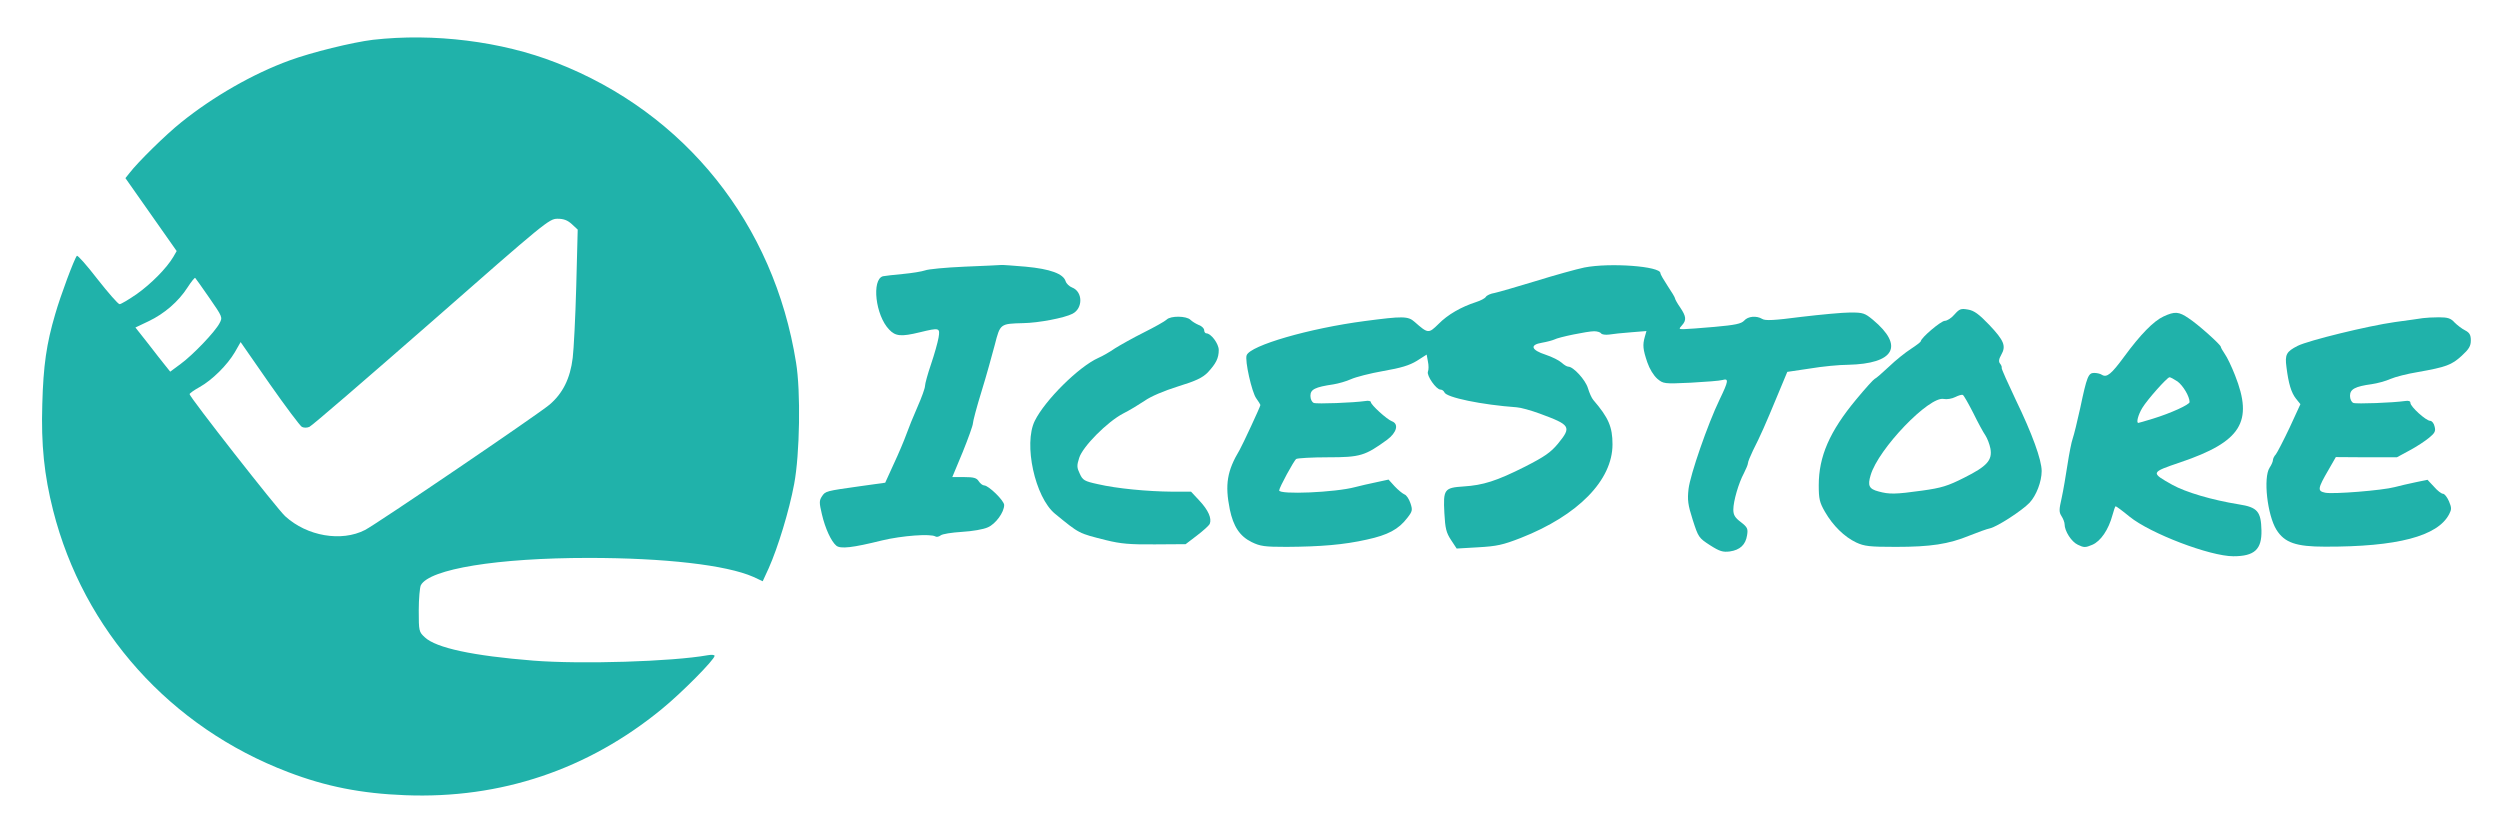
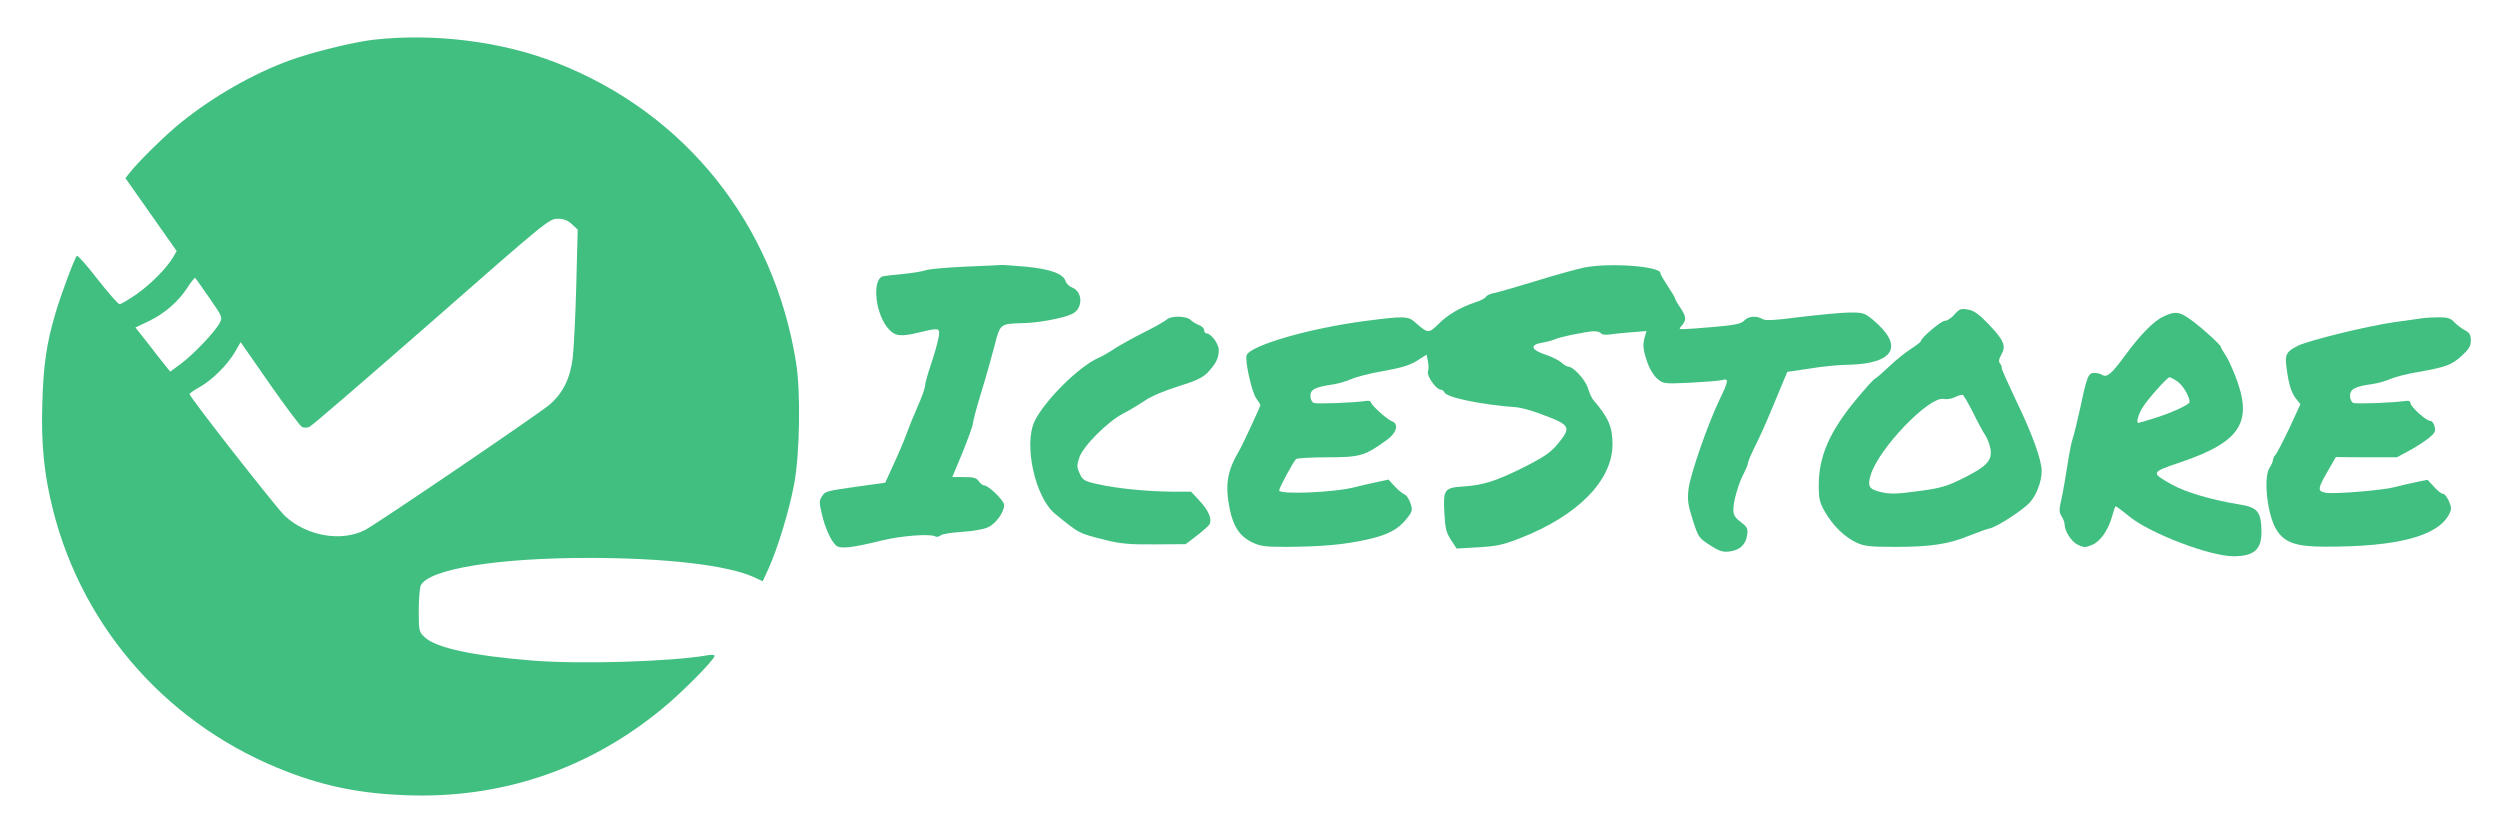
<svg xmlns="http://www.w3.org/2000/svg" version="1.0" width="1200pt" height="400pt" viewBox="0 0 1200 400" preserveAspectRatio="xMidYMid meet">
-   <g transform="translate(0,400) scale(0.1,-0.1)" fill="lightseagreen" stroke="none">
+   <g transform="translate(0,400) scale(0.1,-0.1)" fill="hsl(150, 50%, 50%)" stroke="none">
    <path d="M1790 3809 c-98 -12 -294 -60 -400 -99 -176 -64 -367 -174 -520 -297 -74 -59 -209 -192 -248 -243 l-20 -25 123 -175 123 -175 -16 -28 c-32 -54 -106 -129 -175 -178 -39 -27 -76 -49 -83 -49 -7 0 -54 54 -106 120 -51 66 -95 116 -99 112 -12 -13 -79 -192 -104 -280 -42 -142 -57 -247 -62 -432 -6 -194 9 -340 52 -510 146 -576 563 -1041 1128 -1256 180 -69 351 -103 562 -111 459 -18 877 123 1231 413 97 79 254 238 254 256 0 5 -15 6 -32 3 -174 -31 -609 -44 -838 -26 -290 23 -467 61 -521 112 -28 26 -29 29 -29 129 0 56 5 110 10 121 42 78 368 131 805 131 366 0 662 -34 791 -91 l45 -21 29 63 c44 99 98 275 122 404 27 143 32 444 9 583 -106 665 -532 1198 -1151 1439 -263 103 -588 143 -880 110z m955 -885 l28 -26 -7 -271 c-4 -150 -12 -305 -17 -345 -12 -99 -48 -171 -112 -225 -56 -47 -830 -573 -885 -601 -113 -58 -278 -30 -383 66 -37 33 -459 572 -459 586 0 4 21 19 48 34 61 34 133 106 169 167 l28 49 139 -200 c77 -110 147 -203 155 -207 9 -5 25 -5 36 0 11 4 274 231 585 503 548 481 566 496 606 496 30 0 48 -7 69 -26z m-1740 -354 c63 -91 64 -93 49 -121 -21 -41 -127 -152 -187 -196 l-50 -37 -24 30 c-13 16 -50 63 -83 106 l-60 76 63 30 c76 36 144 95 187 162 18 28 35 49 37 46 2 -2 33 -45 68 -96z" />
    <path d="M4630 2720 c-91 -4 -176 -12 -190 -18 -14 -5 -62 -13 -105 -17 -44 -4 -87 -9 -97 -11 -55 -16 -36 -188 30 -256 30 -32 57 -35 147 -13 95 23 98 22 90 -26 -4 -23 -20 -80 -36 -127 -16 -47 -29 -94 -29 -105 0 -10 -16 -55 -36 -100 -20 -45 -44 -105 -54 -133 -10 -28 -37 -92 -60 -141 l-41 -90 -122 -17 c-163 -23 -165 -23 -182 -49 -13 -20 -13 -30 0 -85 16 -69 45 -131 69 -151 20 -17 79 -10 220 25 96 23 233 33 256 19 6 -4 17 -1 25 5 8 7 54 14 102 17 50 3 104 12 125 22 37 16 78 72 78 107 0 21 -75 94 -96 94 -7 0 -19 9 -26 20 -10 16 -24 20 -70 20 l-57 0 50 120 c27 67 49 128 49 138 0 9 18 78 41 152 23 74 51 176 64 225 26 102 26 101 137 104 72 1 198 25 236 45 51 26 50 106 -2 126 -13 5 -27 18 -31 30 -11 36 -74 59 -192 70 -59 5 -112 9 -118 8 -5 -1 -84 -4 -175 -8z" />
    <path d="M7605 2716 c-38 -8 -143 -37 -233 -65 -89 -27 -178 -53 -197 -57 -20 -3 -39 -12 -43 -19 -4 -7 -25 -18 -47 -25 -71 -23 -136 -60 -180 -105 -48 -47 -50 -47 -115 10 -31 28 -57 28 -239 4 -267 -35 -549 -117 -567 -164 -10 -24 25 -179 46 -207 11 -15 20 -30 20 -32 0 -7 -87 -194 -100 -216 -60 -100 -71 -166 -47 -285 17 -82 48 -129 105 -157 41 -20 62 -23 167 -23 164 1 275 10 386 35 101 22 152 49 194 104 25 32 26 38 15 71 -7 20 -19 39 -29 42 -9 4 -30 21 -46 38 l-30 33 -60 -13 c-33 -7 -78 -17 -100 -23 -96 -26 -365 -37 -365 -16 0 13 71 144 82 151 7 4 76 8 153 8 154 0 177 7 283 84 46 34 58 76 23 89 -24 9 -101 79 -101 92 0 5 -12 8 -27 5 -55 -8 -232 -15 -247 -9 -9 4 -16 18 -16 34 0 31 22 42 110 55 25 4 63 15 85 25 22 10 91 28 154 39 86 15 126 27 162 49 l47 30 6 -33 c4 -18 4 -40 0 -49 -7 -19 40 -86 60 -86 8 0 16 -6 19 -13 9 -25 180 -60 347 -72 19 -1 69 -15 110 -30 149 -55 155 -63 88 -145 -35 -42 -64 -62 -158 -110 -137 -69 -201 -89 -295 -95 -93 -6 -98 -14 -92 -128 4 -74 9 -94 32 -129 l27 -41 103 6 c89 5 118 11 205 45 275 108 440 277 440 449 0 84 -19 128 -92 213 -8 9 -19 34 -26 57 -12 40 -70 103 -94 103 -7 0 -21 9 -32 19 -12 11 -46 28 -76 38 -71 23 -79 48 -18 58 23 4 49 11 58 15 22 12 161 40 192 40 15 0 30 -5 33 -10 4 -6 21 -8 38 -6 18 3 65 8 106 11 l74 6 -8 -28 c-11 -39 -9 -60 12 -122 11 -32 30 -63 48 -79 29 -24 31 -25 160 -19 71 4 140 9 153 13 31 9 29 -5 -14 -94 -57 -118 -141 -361 -149 -429 -6 -53 -3 -76 20 -148 27 -84 29 -87 83 -122 47 -30 62 -34 95 -30 49 7 76 32 83 78 5 31 2 38 -30 63 -28 21 -36 34 -36 60 0 40 25 127 51 175 10 20 19 41 19 47 0 7 11 34 24 61 36 71 60 125 115 258 l50 120 108 16 c59 10 142 18 183 18 224 5 271 90 120 216 -39 32 -47 35 -108 35 -37 0 -143 -10 -236 -21 -130 -17 -173 -19 -187 -10 -28 17 -69 13 -87 -8 -14 -15 -42 -21 -142 -30 -69 -6 -136 -11 -149 -11 -23 0 -23 1 -8 18 23 25 21 43 -8 86 -14 20 -25 40 -25 44 0 4 -16 31 -35 59 -19 29 -35 56 -35 62 0 33 -242 51 -365 27z" />
    <path d="M9382 2491 c-14 -17 -36 -31 -47 -31 -18 0 -115 -82 -115 -98 -1 -4 -22 -20 -48 -37 -25 -16 -73 -54 -105 -85 -32 -30 -63 -57 -69 -59 -5 -2 -45 -46 -88 -98 -128 -154 -180 -274 -180 -412 0 -66 4 -83 30 -128 38 -66 93 -120 150 -147 39 -18 64 -21 190 -21 167 0 253 13 353 54 40 16 84 32 99 35 35 8 154 85 190 123 32 34 58 101 58 152 0 54 -46 180 -124 341 -38 80 -69 149 -68 154 2 4 -2 14 -8 21 -7 9 -6 21 6 42 24 42 14 68 -58 144 -49 51 -72 68 -101 73 -34 6 -41 4 -65 -23z m90 -474 c22 -45 48 -93 58 -107 9 -14 20 -42 24 -63 10 -56 -16 -85 -126 -140 -79 -40 -109 -49 -202 -62 -129 -18 -158 -18 -209 -4 -46 12 -53 28 -38 78 37 127 282 381 351 366 15 -3 39 1 55 9 16 8 32 13 37 10 5 -3 27 -42 50 -87z" />
    <path d="M10385 2481 c-48 -22 -112 -88 -189 -193 -61 -83 -83 -102 -107 -87 -7 5 -24 9 -37 9 -28 0 -35 -17 -67 -169 -14 -64 -30 -129 -36 -146 -6 -16 -17 -73 -25 -125 -8 -52 -20 -124 -28 -160 -13 -57 -13 -68 -1 -87 8 -12 15 -30 15 -39 0 -33 33 -85 64 -99 29 -14 36 -14 69 0 40 17 78 72 97 143 6 23 13 42 15 42 3 0 33 -22 67 -50 100 -81 386 -190 498 -190 102 0 137 33 135 124 -2 91 -19 111 -108 125 -130 21 -255 58 -320 94 -105 59 -105 59 39 108 292 99 351 194 262 418 -16 41 -38 87 -49 102 -10 15 -19 30 -19 34 0 10 -108 107 -154 137 -48 33 -67 34 -121 9z m67 -312 c27 -20 58 -72 58 -99 0 -12 -89 -53 -177 -80 -36 -11 -67 -20 -69 -20 -11 0 -1 39 19 72 25 41 118 145 130 147 5 1 22 -9 39 -20z" />
    <path d="M5600 2466 c-8 -8 -58 -36 -110 -62 -52 -26 -114 -61 -138 -76 -23 -16 -59 -37 -80 -46 -94 -42 -256 -203 -305 -302 -55 -111 1 -367 97 -446 119 -97 111 -93 246 -127 69 -17 112 -21 233 -20 l148 1 55 42 c30 23 58 48 61 56 10 26 -7 65 -49 110 l-41 44 -91 0 c-119 1 -266 15 -356 36 -65 14 -73 19 -87 50 -14 29 -15 39 -3 76 17 55 136 174 211 213 30 15 76 43 103 61 29 21 93 48 160 69 88 27 118 42 143 67 40 43 53 69 53 108 0 30 -37 80 -60 80 -5 0 -10 7 -10 15 0 9 -12 20 -26 25 -14 6 -32 17 -40 25 -19 19 -95 20 -114 1z" />
    <path d="M11630 2473 c-14 -2 -74 -11 -135 -19 -128 -18 -414 -88 -466 -114 -55 -28 -62 -42 -54 -102 10 -80 23 -123 46 -152 l21 -26 -52 -113 c-29 -61 -59 -119 -66 -128 -8 -8 -14 -21 -14 -28 0 -6 -7 -23 -16 -36 -31 -48 -11 -227 33 -298 39 -62 94 -81 233 -81 347 -1 541 50 596 156 12 23 12 31 -1 62 -9 20 -21 36 -29 36 -7 0 -27 15 -43 34 l-31 33 -58 -12 c-33 -7 -77 -17 -99 -23 -59 -16 -297 -35 -334 -27 -38 8 -37 19 16 110 l35 61 146 -1 147 0 61 33 c34 18 76 46 94 61 28 23 32 32 26 54 -3 15 -13 27 -21 27 -20 0 -95 68 -95 86 0 9 -9 12 -27 9 -55 -8 -232 -15 -247 -9 -9 4 -16 18 -16 34 0 32 24 45 104 56 28 4 68 15 90 25 23 10 82 25 131 33 136 24 163 34 211 78 35 32 44 47 44 74 0 26 -6 37 -27 48 -16 8 -38 25 -51 38 -18 20 -32 25 -75 25 -28 0 -63 -2 -77 -4z" />
  </g>
</svg>
